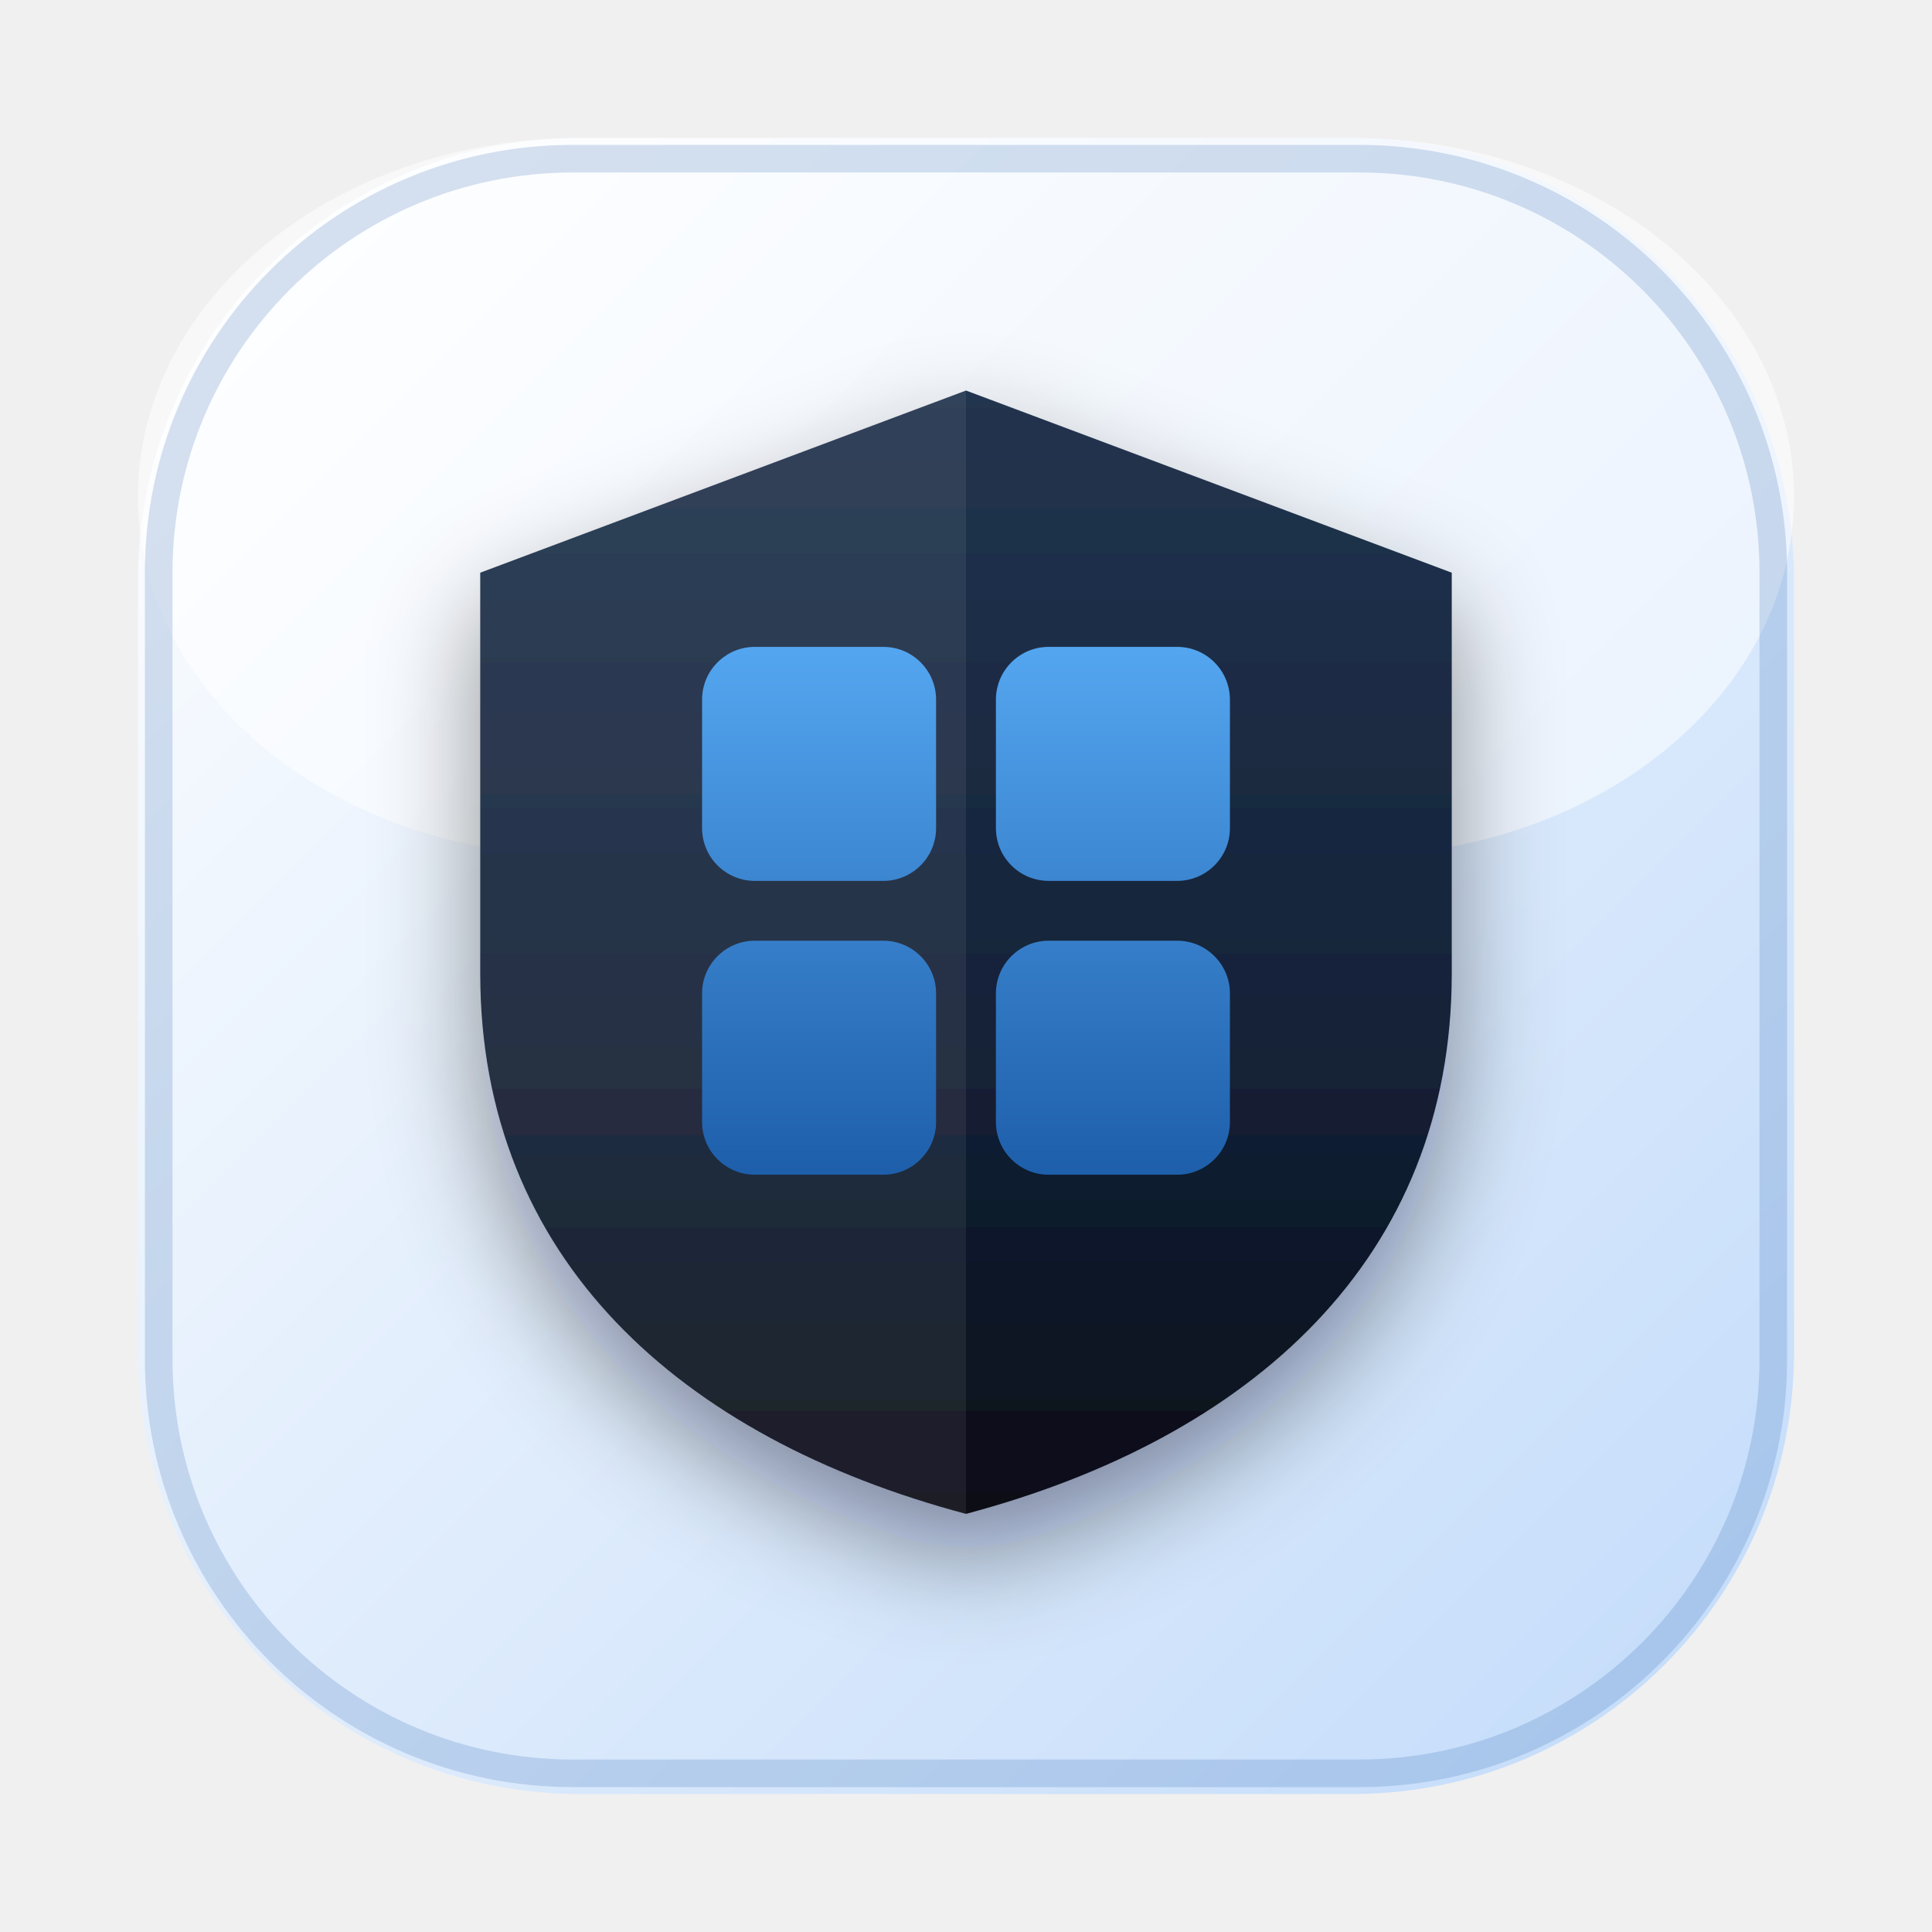
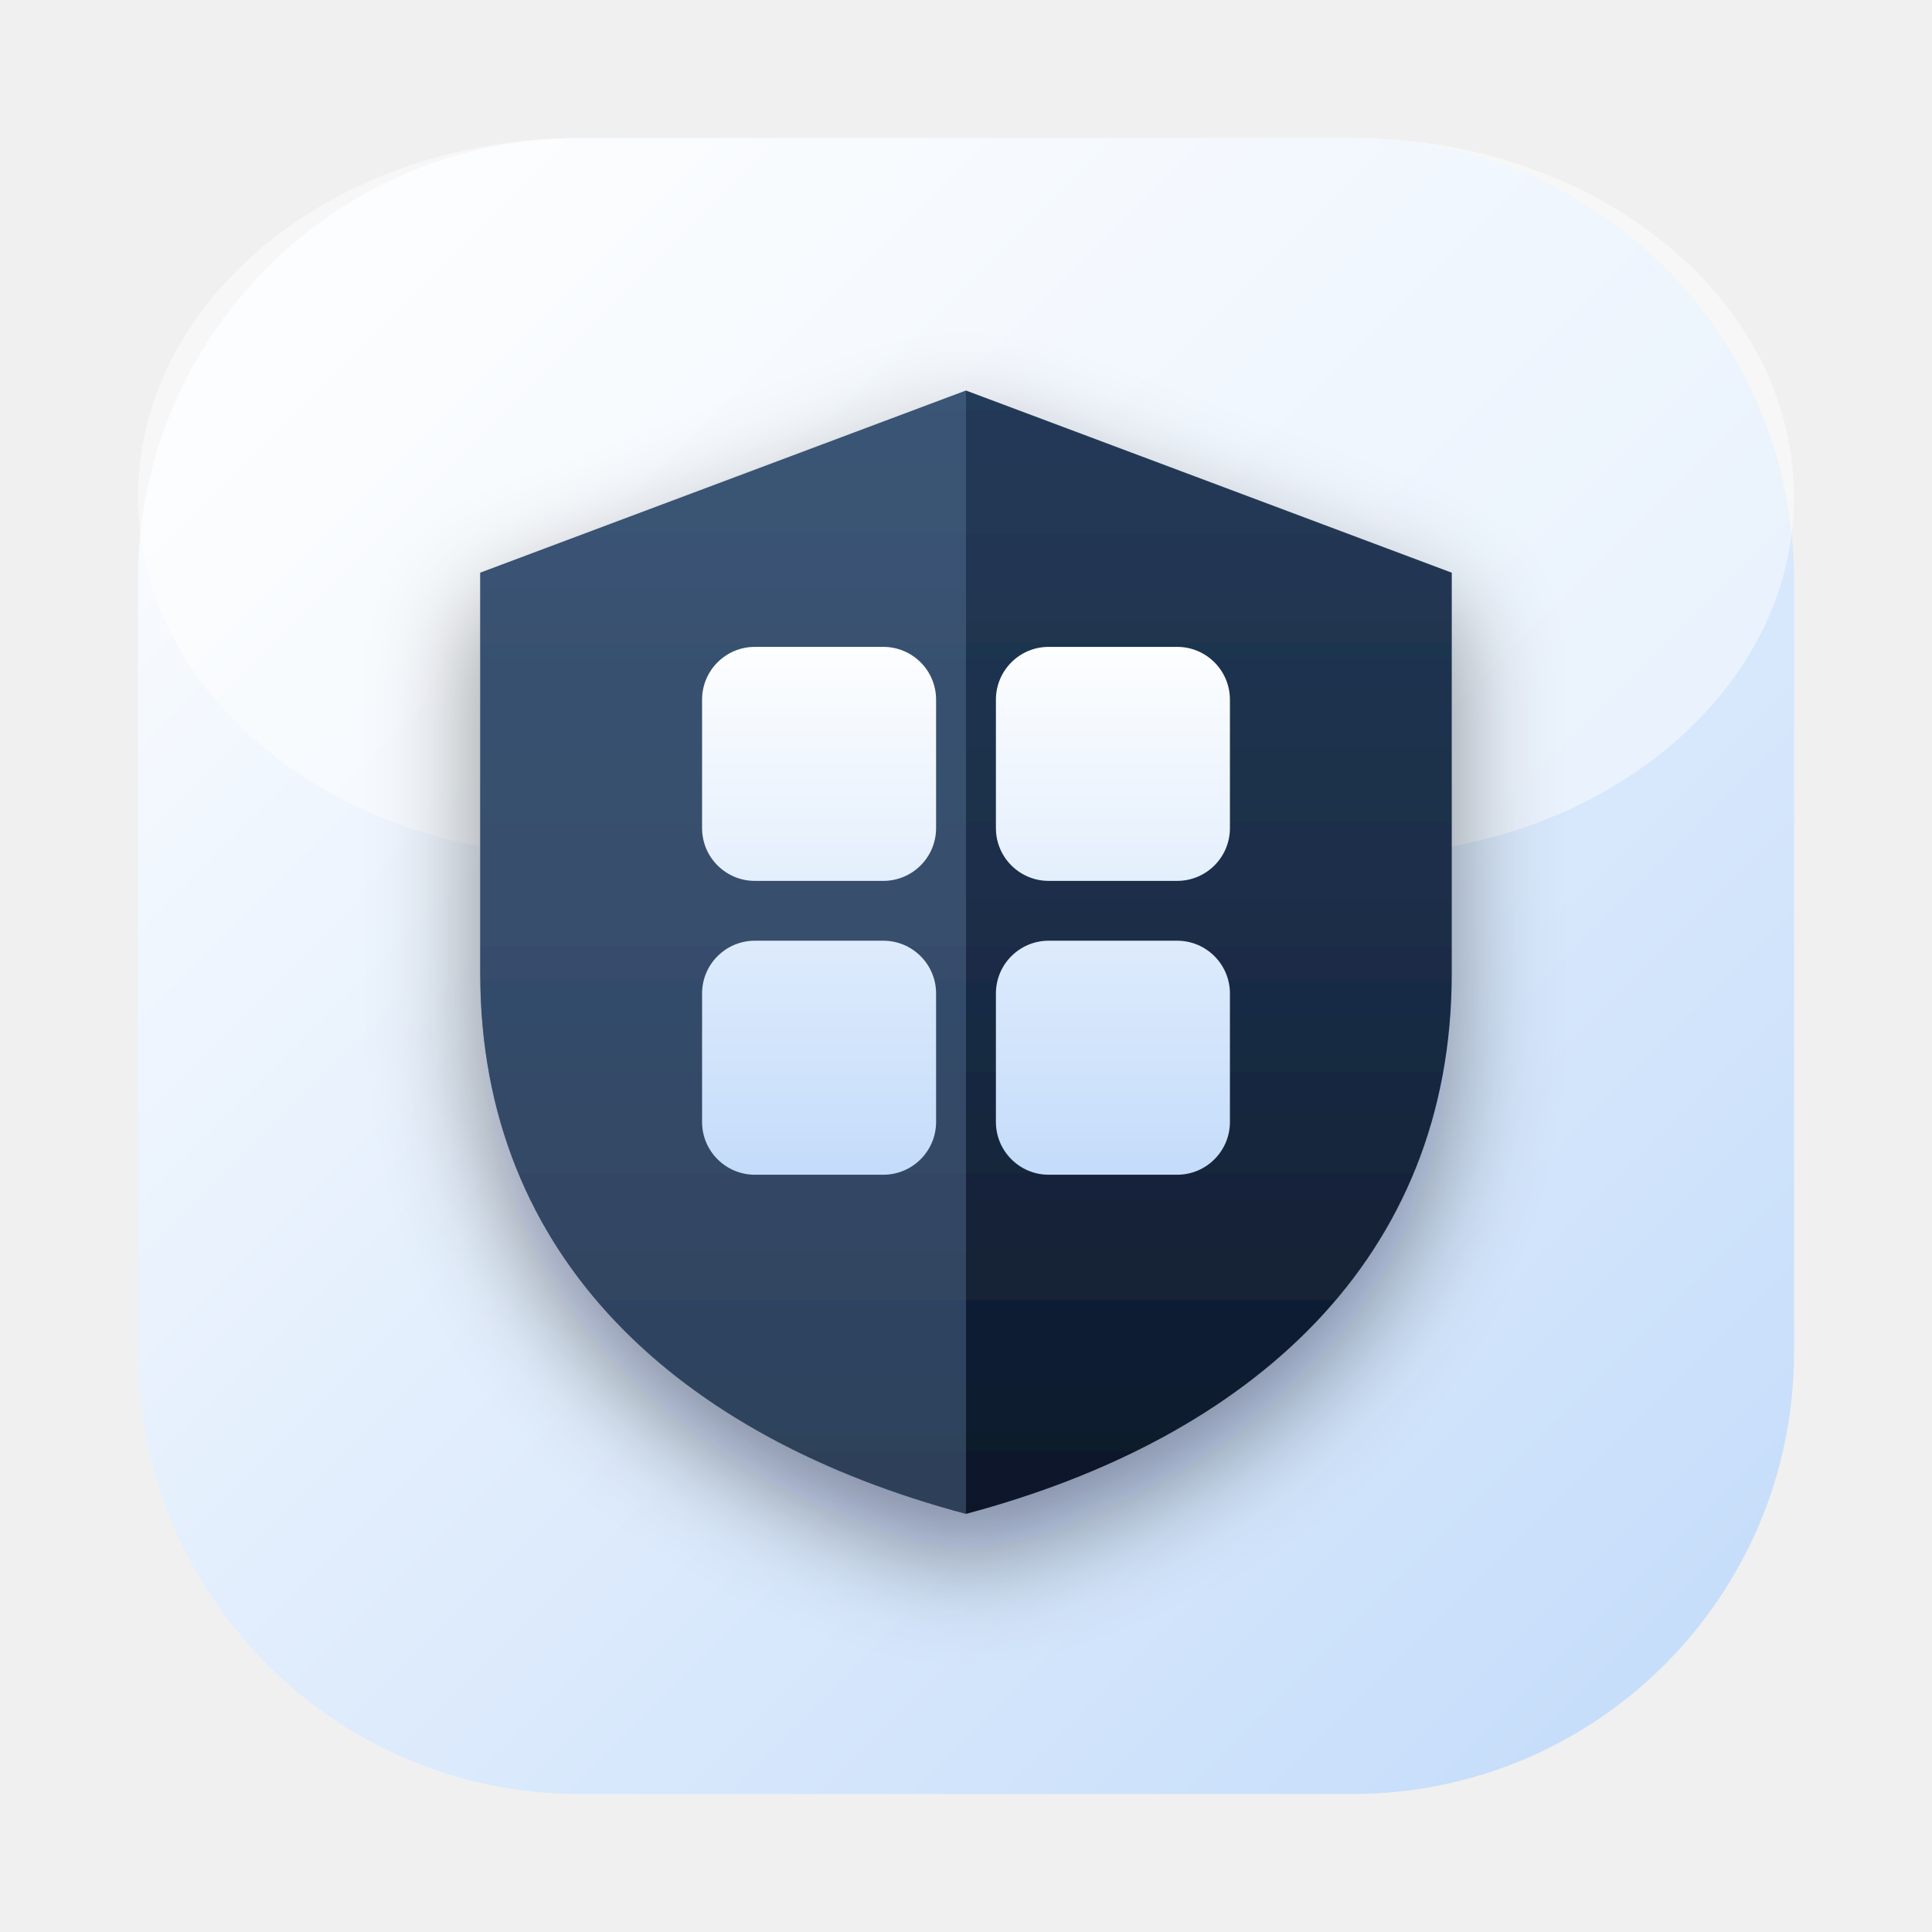
<svg xmlns="http://www.w3.org/2000/svg" viewBox="-3 -3 70 70" role="img" aria-label="windows: Rounded">
  <defs>
    <linearGradient id="tile" x1="0" y1="0" x2="1" y2="1">
      <stop offset="0" stop-color="#ffffff" />
      <stop offset="1" stop-color="#c2dbfa" />
    </linearGradient>
    <linearGradient id="white" x1="0" y1="0" x2="0" y2="1">
-       <stop offset="0" stop-color="#22344f" />
-       <stop offset=".55" stop-color="#152339" />
-       <stop offset="1" stop-color="#070d18" />
+       <stop offset="0" stop-color="#243a58" />
+       <stop offset=".55" stop-color="#192b44" />
+       <stop offset="1" stop-color="#0c1728" />
    </linearGradient>
    <linearGradient id="blue" x1="0" y1="0" x2="0" y2="1">
-       <stop offset="0" stop-color="#56a8f2" />
-       <stop offset="1" stop-color="#1c5ca8" />
+       <stop offset="0" stop-color="#ffffff" />
+       <stop offset="1" stop-color="#c2dbfa" />
    </linearGradient>
    <filter id="shadow" x="-45%" y="-45%" width="190%" height="190%">
      <feDropShadow dx="0" dy="1.5" stdDeviation="1.7" flood-color="#03101f" flood-opacity=".42" />
    </filter>
    <linearGradient id="symbol-blue" gradientUnits="userSpaceOnUse" x1="0" y1="0" x2="0" y2="32">
-       <stop offset="0" stop-color="#56a8f2" />
-       <stop offset="1" stop-color="#1c5ca8" />
+       <stop offset="0" stop-color="#ffffff" />
+       <stop offset="1" stop-color="#c2dbfa" />
    </linearGradient>
  </defs>
  <rect x="2" y="2" width="60" height="60" rx="16" fill="url(#tile)" />
-   <rect x="2" y="2" width="60" height="26" rx="16" fill="#fff" opacity=".52" />
-   <rect x="2.75" y="2.75" width="58.5" height="58.5" rx="15" fill="none" stroke="#1c5ca8" stroke-opacity=".18" />
+   <rect x="2" y="2" width="60" height="26" rx="16" fill="#fff" opacity=".45" />
+   <rect x="2.75" y="2.75" width="58.5" height="58.5" rx="15" fill="none" stroke="#fff" stroke-opacity="0" />
  <g id="vault-shield" transform="translate(32 31.5) scale(1.1) translate(-32 -31.5)">
    <g filter="url(#shadow)">
      <path d="M32 13 16 19v13.2c0 9.4 6.6 15.3 16 17.8 9.4-2.5 16-8.4 16-17.8V19L32 13Z" fill="url(#white)" />
    </g>
-     <path d="M32 13 16 19v13.2c0 9.4 6.6 15.3 16 17.8V13Z" fill="#fff" opacity=".07" />
+     <path d="M32 13 16 19v13.2c0 9.4 6.6 15.3 16 17.8V13Z" fill="#607ea3" opacity=".40" />
  </g>
  <g id="symbol-scale" transform="translate(32 30) scale(0.85) translate(-32 -30)">
    <g id="platform-symbol" transform="translate(20 18) scale(0.75)">
      <g fill="url(#symbol-blue)">
        <rect x="1" y="1" width="13.3" height="13.3" rx="3.0" />
        <rect x="1" y="17.7" width="13.3" height="13.3" rx="3.0" />
        <rect x="17.7" y="1" width="13.3" height="13.3" rx="3.0" />
        <rect x="17.7" y="17.7" width="13.3" height="13.3" rx="3.0" />
      </g>
    </g>
  </g>
</svg>
